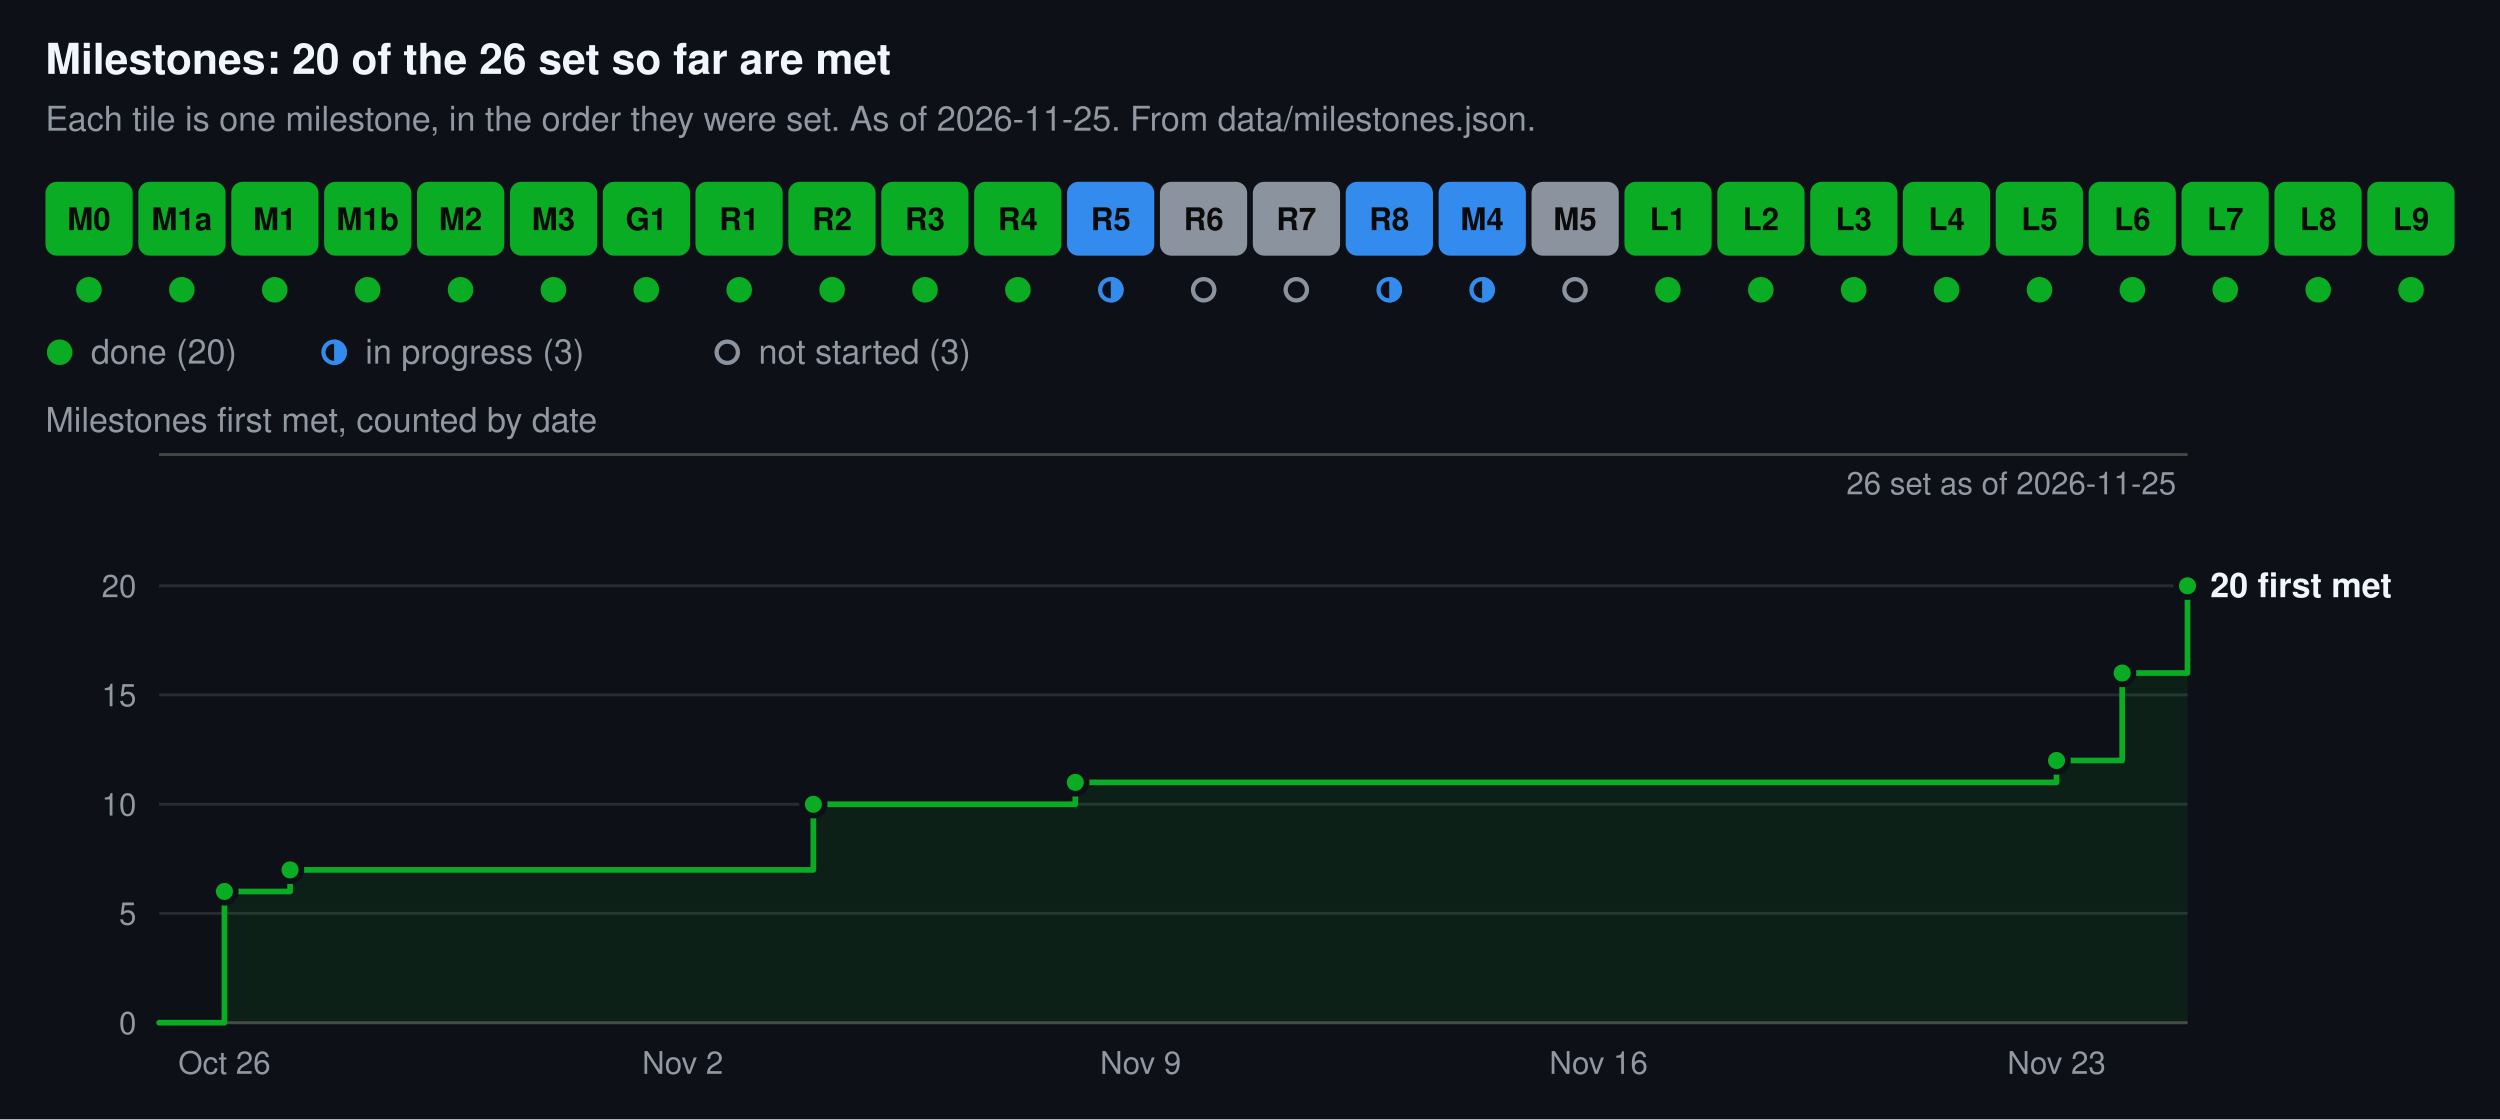
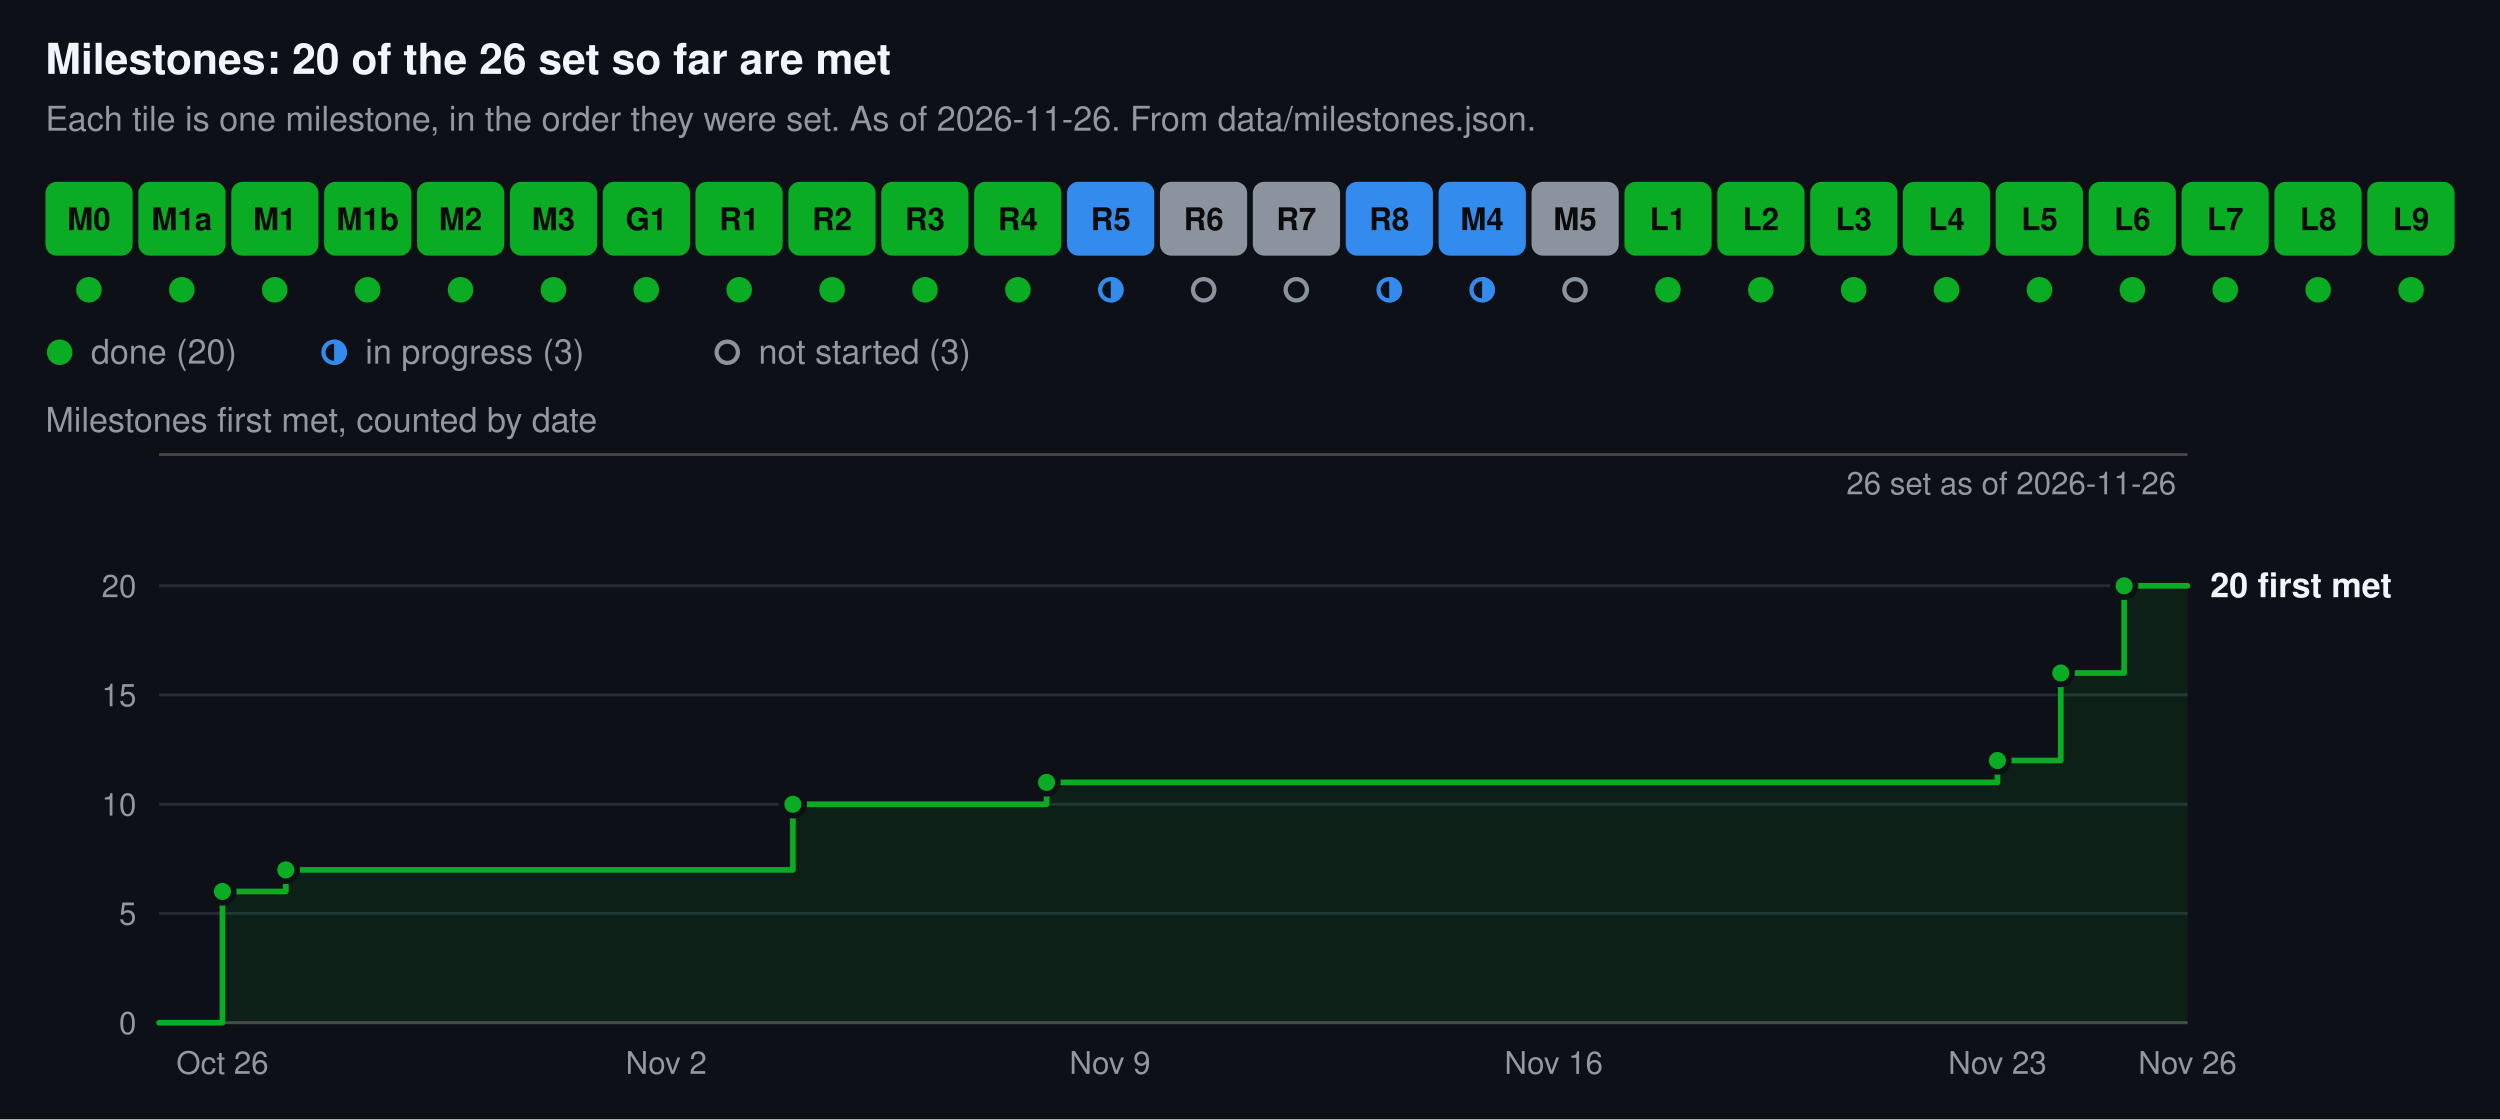
<svg xmlns="http://www.w3.org/2000/svg" width="880" height="394" viewBox="0 0 880 394" role="img" font-family="system-ui, -apple-system, 'Segoe UI', Helvetica, Arial, sans-serif">
  <rect x="0.0" y="0.0" width="880.0" height="394.0" rx="0" fill="#0d1117" />
  <text x="16.0" y="26.0" fill="#f0f6fc" font-size="15" font-weight="600" text-anchor="start">Milestones: 20 of the 26 set so far are met</text>
-   <text x="16.0" y="46.0" fill="#9198a1" font-size="12" font-weight="normal" text-anchor="start">Each tile is one milestone, in the order they were set. As of 2026-11-25. From data/milestones.json.</text>
+   <text x="16.0" y="46.0" fill="#9198a1" font-size="12" font-weight="normal" text-anchor="start">Each tile is one milestone, in the order they were set. As of 2026-11-26. From data/milestones.json.</text>
  <rect x="16.0" y="64.0" width="30.7" height="26.0" rx="4" fill="#0aac23" />
  <text x="31.3" y="81.0" fill="#0b0b0b" font-size="11" font-weight="600" text-anchor="middle">M0</text>
  <circle cx="31.3" cy="102.0" r="4.5" fill="#0aac23" />
  <rect x="48.7" y="64.0" width="30.7" height="26.0" rx="4" fill="#0aac23" />
  <text x="64.0" y="81.0" fill="#0b0b0b" font-size="11" font-weight="600" text-anchor="middle">M1a</text>
  <circle cx="64.0" cy="102.0" r="4.5" fill="#0aac23" />
  <rect x="81.4" y="64.0" width="30.7" height="26.0" rx="4" fill="#0aac23" />
  <text x="96.7" y="81.0" fill="#0b0b0b" font-size="11" font-weight="600" text-anchor="middle">M1</text>
  <circle cx="96.7" cy="102.0" r="4.5" fill="#0aac23" />
  <rect x="114.1" y="64.0" width="30.7" height="26.0" rx="4" fill="#0aac23" />
  <text x="129.4" y="81.0" fill="#0b0b0b" font-size="11" font-weight="600" text-anchor="middle">M1b</text>
  <circle cx="129.4" cy="102.0" r="4.5" fill="#0aac23" />
  <rect x="146.8" y="64.0" width="30.7" height="26.0" rx="4" fill="#0aac23" />
  <text x="162.1" y="81.0" fill="#0b0b0b" font-size="11" font-weight="600" text-anchor="middle">M2</text>
  <circle cx="162.1" cy="102.0" r="4.5" fill="#0aac23" />
  <rect x="179.5" y="64.0" width="30.7" height="26.0" rx="4" fill="#0aac23" />
  <text x="194.8" y="81.0" fill="#0b0b0b" font-size="11" font-weight="600" text-anchor="middle">M3</text>
  <circle cx="194.8" cy="102.0" r="4.5" fill="#0aac23" />
  <rect x="212.2" y="64.0" width="30.7" height="26.0" rx="4" fill="#0aac23" />
  <text x="227.5" y="81.0" fill="#0b0b0b" font-size="11" font-weight="600" text-anchor="middle">G1</text>
  <circle cx="227.5" cy="102.0" r="4.5" fill="#0aac23" />
  <rect x="244.8" y="64.0" width="30.7" height="26.0" rx="4" fill="#0aac23" />
  <text x="260.2" y="81.0" fill="#0b0b0b" font-size="11" font-weight="600" text-anchor="middle">R1</text>
  <circle cx="260.2" cy="102.0" r="4.5" fill="#0aac23" />
  <rect x="277.5" y="64.0" width="30.7" height="26.0" rx="4" fill="#0aac23" />
  <text x="292.9" y="81.0" fill="#0b0b0b" font-size="11" font-weight="600" text-anchor="middle">R2</text>
  <circle cx="292.9" cy="102.0" r="4.5" fill="#0aac23" />
  <rect x="310.2" y="64.0" width="30.7" height="26.0" rx="4" fill="#0aac23" />
  <text x="325.6" y="81.0" fill="#0b0b0b" font-size="11" font-weight="600" text-anchor="middle">R3</text>
  <circle cx="325.6" cy="102.0" r="4.5" fill="#0aac23" />
  <rect x="342.9" y="64.0" width="30.7" height="26.0" rx="4" fill="#0aac23" />
  <text x="358.3" y="81.0" fill="#0b0b0b" font-size="11" font-weight="600" text-anchor="middle">R4</text>
  <circle cx="358.3" cy="102.0" r="4.5" fill="#0aac23" />
  <rect x="375.6" y="64.0" width="30.7" height="26.0" rx="4" fill="#338ced" />
  <text x="391.0" y="81.0" fill="#0b0b0b" font-size="11" font-weight="600" text-anchor="middle">R5</text>
  <circle cx="391.0" cy="102.0" r="3.75" fill="#0d1117" stroke="#338ced" stroke-width="1.5" />
  <path d="M391.0,97.5 A4.5,4.5 0 0 1 391.0,106.5 Z" fill="#338ced" />
  <rect x="408.3" y="64.0" width="30.7" height="26.0" rx="4" fill="#8b949e" />
  <text x="423.7" y="81.0" fill="#0b0b0b" font-size="11" font-weight="600" text-anchor="middle">R6</text>
  <circle cx="423.7" cy="102.0" r="3.75" fill="#0d1117" stroke="#8b949e" stroke-width="1.5" />
  <rect x="441.0" y="64.0" width="30.7" height="26.0" rx="4" fill="#8b949e" />
  <text x="456.3" y="81.0" fill="#0b0b0b" font-size="11" font-weight="600" text-anchor="middle">R7</text>
  <circle cx="456.3" cy="102.0" r="3.75" fill="#0d1117" stroke="#8b949e" stroke-width="1.5" />
  <rect x="473.7" y="64.0" width="30.7" height="26.0" rx="4" fill="#338ced" />
  <text x="489.0" y="81.0" fill="#0b0b0b" font-size="11" font-weight="600" text-anchor="middle">R8</text>
  <circle cx="489.0" cy="102.0" r="3.75" fill="#0d1117" stroke="#338ced" stroke-width="1.5" />
  <path d="M489.0,97.5 A4.5,4.5 0 0 1 489.0,106.5 Z" fill="#338ced" />
  <rect x="506.4" y="64.0" width="30.7" height="26.0" rx="4" fill="#338ced" />
  <text x="521.7" y="81.0" fill="#0b0b0b" font-size="11" font-weight="600" text-anchor="middle">M4</text>
  <circle cx="521.7" cy="102.0" r="3.75" fill="#0d1117" stroke="#338ced" stroke-width="1.5" />
  <path d="M521.7,97.5 A4.5,4.5 0 0 1 521.7,106.5 Z" fill="#338ced" />
  <rect x="539.1" y="64.0" width="30.7" height="26.0" rx="4" fill="#8b949e" />
  <text x="554.4" y="81.0" fill="#0b0b0b" font-size="11" font-weight="600" text-anchor="middle">M5</text>
  <circle cx="554.4" cy="102.0" r="3.75" fill="#0d1117" stroke="#8b949e" stroke-width="1.5" />
  <rect x="571.8" y="64.0" width="30.7" height="26.0" rx="4" fill="#0aac23" />
  <text x="587.1" y="81.0" fill="#0b0b0b" font-size="11" font-weight="600" text-anchor="middle">L1</text>
  <circle cx="587.1" cy="102.0" r="4.5" fill="#0aac23" />
  <rect x="604.5" y="64.0" width="30.7" height="26.0" rx="4" fill="#0aac23" />
  <text x="619.8" y="81.0" fill="#0b0b0b" font-size="11" font-weight="600" text-anchor="middle">L2</text>
  <circle cx="619.8" cy="102.0" r="4.5" fill="#0aac23" />
  <rect x="637.2" y="64.0" width="30.7" height="26.0" rx="4" fill="#0aac23" />
  <text x="652.5" y="81.0" fill="#0b0b0b" font-size="11" font-weight="600" text-anchor="middle">L3</text>
  <circle cx="652.5" cy="102.0" r="4.5" fill="#0aac23" />
  <rect x="669.8" y="64.0" width="30.7" height="26.0" rx="4" fill="#0aac23" />
  <text x="685.2" y="81.0" fill="#0b0b0b" font-size="11" font-weight="600" text-anchor="middle">L4</text>
  <circle cx="685.2" cy="102.0" r="4.5" fill="#0aac23" />
  <rect x="702.5" y="64.0" width="30.7" height="26.0" rx="4" fill="#0aac23" />
  <text x="717.9" y="81.0" fill="#0b0b0b" font-size="11" font-weight="600" text-anchor="middle">L5</text>
  <circle cx="717.9" cy="102.0" r="4.5" fill="#0aac23" />
  <rect x="735.2" y="64.0" width="30.7" height="26.0" rx="4" fill="#0aac23" />
  <text x="750.6" y="81.0" fill="#0b0b0b" font-size="11" font-weight="600" text-anchor="middle">L6</text>
  <circle cx="750.6" cy="102.0" r="4.5" fill="#0aac23" />
  <rect x="767.9" y="64.0" width="30.7" height="26.0" rx="4" fill="#0aac23" />
  <text x="783.3" y="81.0" fill="#0b0b0b" font-size="11" font-weight="600" text-anchor="middle">L7</text>
  <circle cx="783.3" cy="102.0" r="4.5" fill="#0aac23" />
  <rect x="800.6" y="64.0" width="30.7" height="26.0" rx="4" fill="#0aac23" />
  <text x="816.0" y="81.0" fill="#0b0b0b" font-size="11" font-weight="600" text-anchor="middle">L8</text>
  <circle cx="816.0" cy="102.0" r="4.5" fill="#0aac23" />
  <rect x="833.3" y="64.0" width="30.7" height="26.0" rx="4" fill="#0aac23" />
  <text x="848.7" y="81.0" fill="#0b0b0b" font-size="11" font-weight="600" text-anchor="middle">L9</text>
  <circle cx="848.7" cy="102.0" r="4.5" fill="#0aac23" />
  <circle cx="21.0" cy="124.0" r="4.5" fill="#0aac23" />
  <text x="32.0" y="128.0" fill="#9198a1" font-size="12" font-weight="normal" text-anchor="start">done (20)</text>
  <circle cx="117.6" cy="124.0" r="3.75" fill="#0d1117" stroke="#338ced" stroke-width="1.5" />
  <path d="M117.6,119.5 A4.5,4.5 0 0 1 117.6,128.5 Z" fill="#338ced" />
  <text x="128.6" y="128.0" fill="#9198a1" font-size="12" font-weight="normal" text-anchor="start">in progress (3)</text>
  <circle cx="256.0" cy="124.0" r="3.75" fill="#0d1117" stroke="#8b949e" stroke-width="1.5" />
  <text x="267.0" y="128.0" fill="#9198a1" font-size="12" font-weight="normal" text-anchor="start">not started (3)</text>
  <line x1="56" x2="770" y1="360.0" y2="360.0" stroke="#262c36" stroke-width="1" />
  <text x="48.0" y="364.0" fill="#9198a1" font-size="11" font-weight="normal" text-anchor="end">0</text>
  <line x1="56" x2="770" y1="321.5" y2="321.5" stroke="#262c36" stroke-width="1" />
  <text x="48.0" y="325.5" fill="#9198a1" font-size="11" font-weight="normal" text-anchor="end">5</text>
  <line x1="56" x2="770" y1="283.1" y2="283.1" stroke="#262c36" stroke-width="1" />
  <text x="48.0" y="287.1" fill="#9198a1" font-size="11" font-weight="normal" text-anchor="end">10</text>
  <line x1="56" x2="770" y1="244.6" y2="244.6" stroke="#262c36" stroke-width="1" />
  <text x="48.0" y="248.6" fill="#9198a1" font-size="11" font-weight="normal" text-anchor="end">15</text>
  <line x1="56" x2="770" y1="206.2" y2="206.2" stroke="#262c36" stroke-width="1" />
  <text x="48.0" y="210.2" fill="#9198a1" font-size="11" font-weight="normal" text-anchor="end">20</text>
  <line x1="56" x2="770" y1="160.0" y2="160.0" stroke="#474747" stroke-width="1" />
-   <text x="766.0" y="174.0" fill="#9198a1" font-size="11" font-weight="normal" text-anchor="end">26 set as of 2026-11-25</text>
+   <text x="766.0" y="174.0" fill="#9198a1" font-size="11" font-weight="normal" text-anchor="end">26 set as of 2026-11-26</text>
  <line x1="56" x2="770" y1="360" y2="360" stroke="#474747" stroke-width="1" />
-   <text x="79.0" y="378.0" fill="#9198a1" font-size="11" font-weight="normal" text-anchor="middle">Oct 26</text>
-   <text x="240.3" y="378.0" fill="#9198a1" font-size="11" font-weight="normal" text-anchor="middle">Nov 2</text>
-   <text x="401.5" y="378.0" fill="#9198a1" font-size="11" font-weight="normal" text-anchor="middle">Nov 9</text>
-   <text x="562.7" y="378.0" fill="#9198a1" font-size="11" font-weight="normal" text-anchor="middle">Nov 16</text>
-   <text x="723.9" y="378.0" fill="#9198a1" font-size="11" font-weight="normal" text-anchor="middle">Nov 23</text>
-   <polygon points="56.0,360.0 79.0,360.0 79.0,313.8 102.1,313.8 102.1,306.2 286.3,306.2 286.3,283.1 378.5,283.1 378.5,275.4 723.9,275.4 723.9,267.7 747.0,267.7 747.0,236.9 770.0,236.9 770.0,206.2 770.0,206.2 770.0,360 56.0,360" fill="#0aac23" fill-opacity="0.10" />
-   <polyline points="56.0,360.0 79.0,360.0 79.0,313.8 102.1,313.8 102.1,306.2 286.3,306.2 286.3,283.1 378.5,283.1 378.5,275.4 723.9,275.4 723.9,267.7 747.0,267.7 747.0,236.9 770.0,236.9 770.0,206.2 770.0,206.2" fill="none" stroke="#0aac23" stroke-width="2" stroke-linejoin="round" stroke-linecap="round" />
-   <circle cx="79.0" cy="313.8" r="4" fill="#0aac23" stroke="#0d1117" stroke-width="2" />
-   <circle cx="102.1" cy="306.2" r="4" fill="#0aac23" stroke="#0d1117" stroke-width="2" />
-   <circle cx="286.3" cy="283.1" r="4" fill="#0aac23" stroke="#0d1117" stroke-width="2" />
-   <circle cx="378.5" cy="275.4" r="4" fill="#0aac23" stroke="#0d1117" stroke-width="2" />
-   <circle cx="723.9" cy="267.7" r="4" fill="#0aac23" stroke="#0d1117" stroke-width="2" />
-   <circle cx="747.0" cy="236.9" r="4" fill="#0aac23" stroke="#0d1117" stroke-width="2" />
-   <circle cx="770.0" cy="206.2" r="4" fill="#0aac23" stroke="#0d1117" stroke-width="2" />
+   <text x="78.3" y="378.0" fill="#9198a1" font-size="11" font-weight="normal" text-anchor="middle">Oct 26</text>
+   <text x="234.5" y="378.0" fill="#9198a1" font-size="11" font-weight="normal" text-anchor="middle">Nov 2</text>
+   <text x="390.7" y="378.0" fill="#9198a1" font-size="11" font-weight="normal" text-anchor="middle">Nov 9</text>
+   <text x="546.9" y="378.0" fill="#9198a1" font-size="11" font-weight="normal" text-anchor="middle">Nov 16</text>
+   <text x="703.1" y="378.0" fill="#9198a1" font-size="11" font-weight="normal" text-anchor="middle">Nov 23</text>
+   <text x="770.0" y="378.0" fill="#9198a1" font-size="11" font-weight="normal" text-anchor="middle">Nov 26</text>
+   <polygon points="56.0,360.0 78.3,360.0 78.3,313.8 100.6,313.8 100.6,306.2 279.1,306.2 279.1,283.1 368.4,283.1 368.4,275.4 703.1,275.4 703.1,267.7 725.4,267.7 725.4,236.9 747.7,236.9 747.7,206.2 770.0,206.2 770.0,360 56.0,360" fill="#0aac23" fill-opacity="0.10" />
+   <polyline points="56.0,360.0 78.3,360.0 78.3,313.8 100.6,313.8 100.6,306.2 279.1,306.2 279.1,283.1 368.4,283.1 368.4,275.4 703.1,275.4 703.1,267.7 725.4,267.7 725.4,236.9 747.7,236.9 747.7,206.2 770.0,206.2" fill="none" stroke="#0aac23" stroke-width="2" stroke-linejoin="round" stroke-linecap="round" />
+   <circle cx="78.3" cy="313.8" r="4" fill="#0aac23" stroke="#0d1117" stroke-width="2" />
+   <circle cx="100.6" cy="306.2" r="4" fill="#0aac23" stroke="#0d1117" stroke-width="2" />
+   <circle cx="279.1" cy="283.1" r="4" fill="#0aac23" stroke="#0d1117" stroke-width="2" />
+   <circle cx="368.4" cy="275.4" r="4" fill="#0aac23" stroke="#0d1117" stroke-width="2" />
+   <circle cx="703.1" cy="267.7" r="4" fill="#0aac23" stroke="#0d1117" stroke-width="2" />
+   <circle cx="725.4" cy="236.9" r="4" fill="#0aac23" stroke="#0d1117" stroke-width="2" />
+   <circle cx="747.7" cy="206.2" r="4" fill="#0aac23" stroke="#0d1117" stroke-width="2" />
  <text x="778.0" y="210.2" fill="#f0f6fc" font-size="12" font-weight="600" text-anchor="start">20 first met</text>
  <text x="16.0" y="152.0" fill="#9198a1" font-size="12" font-weight="normal" text-anchor="start">Milestones first met, counted by date</text>
</svg>
